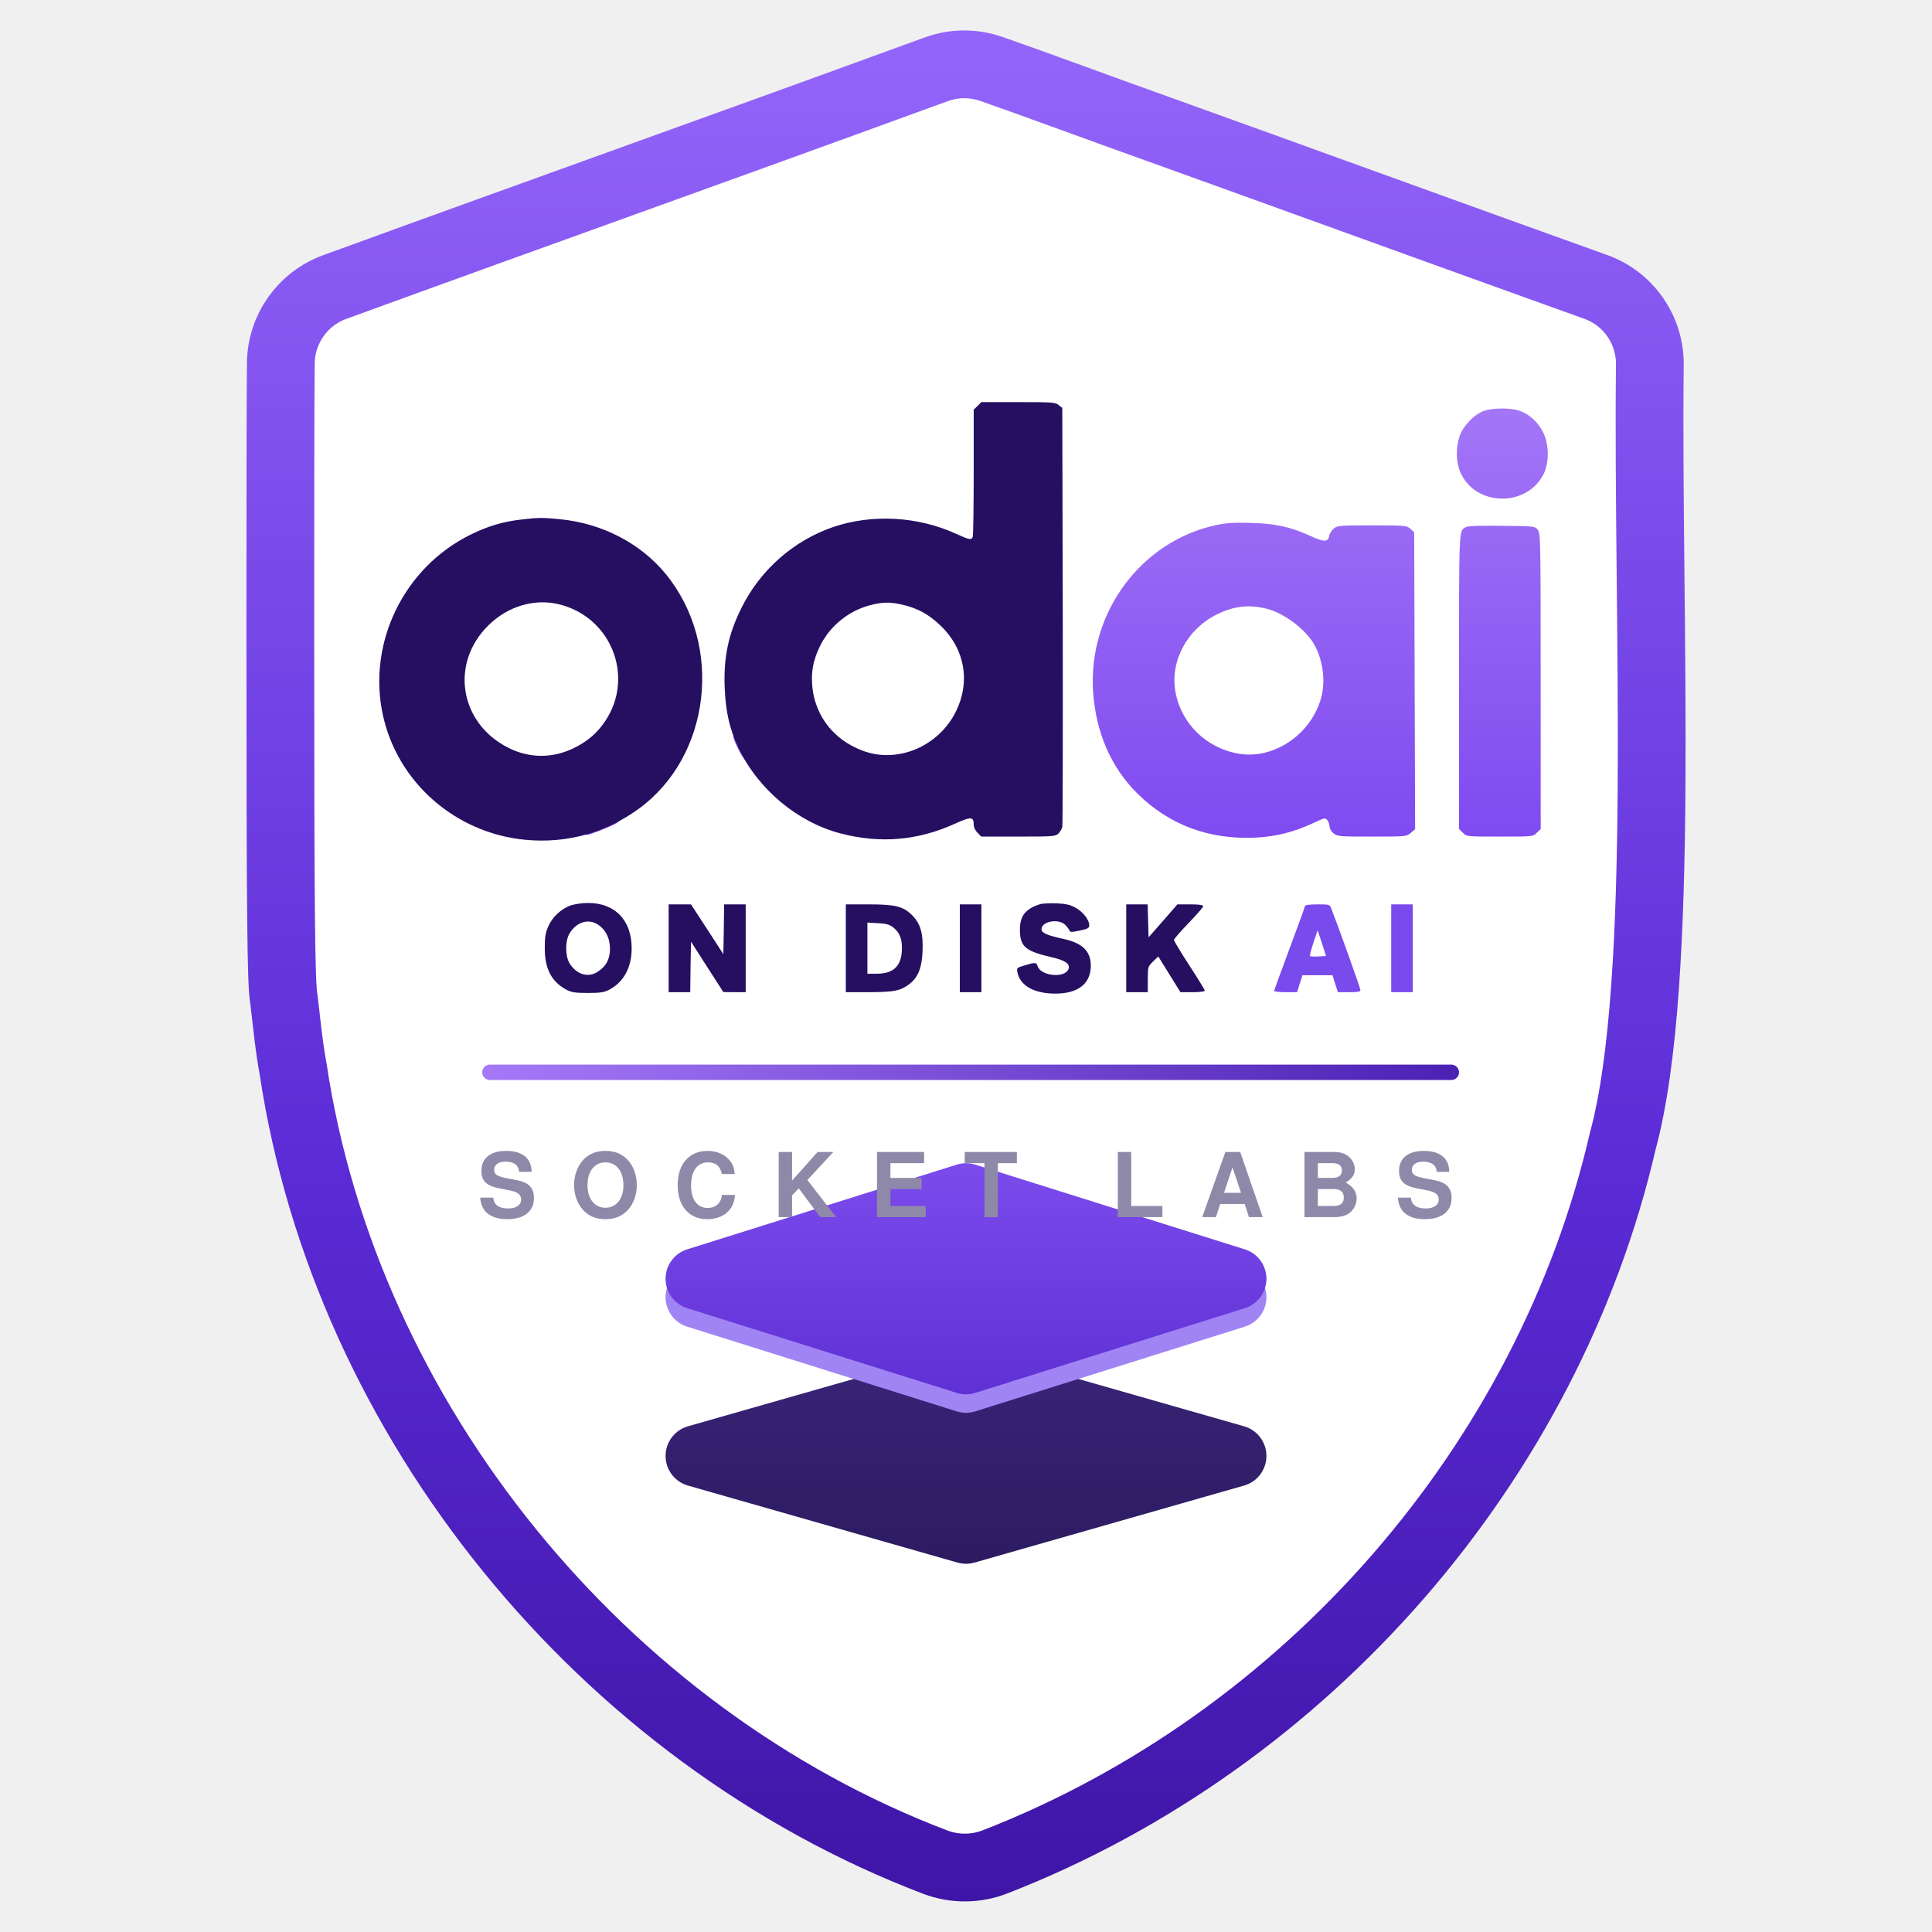
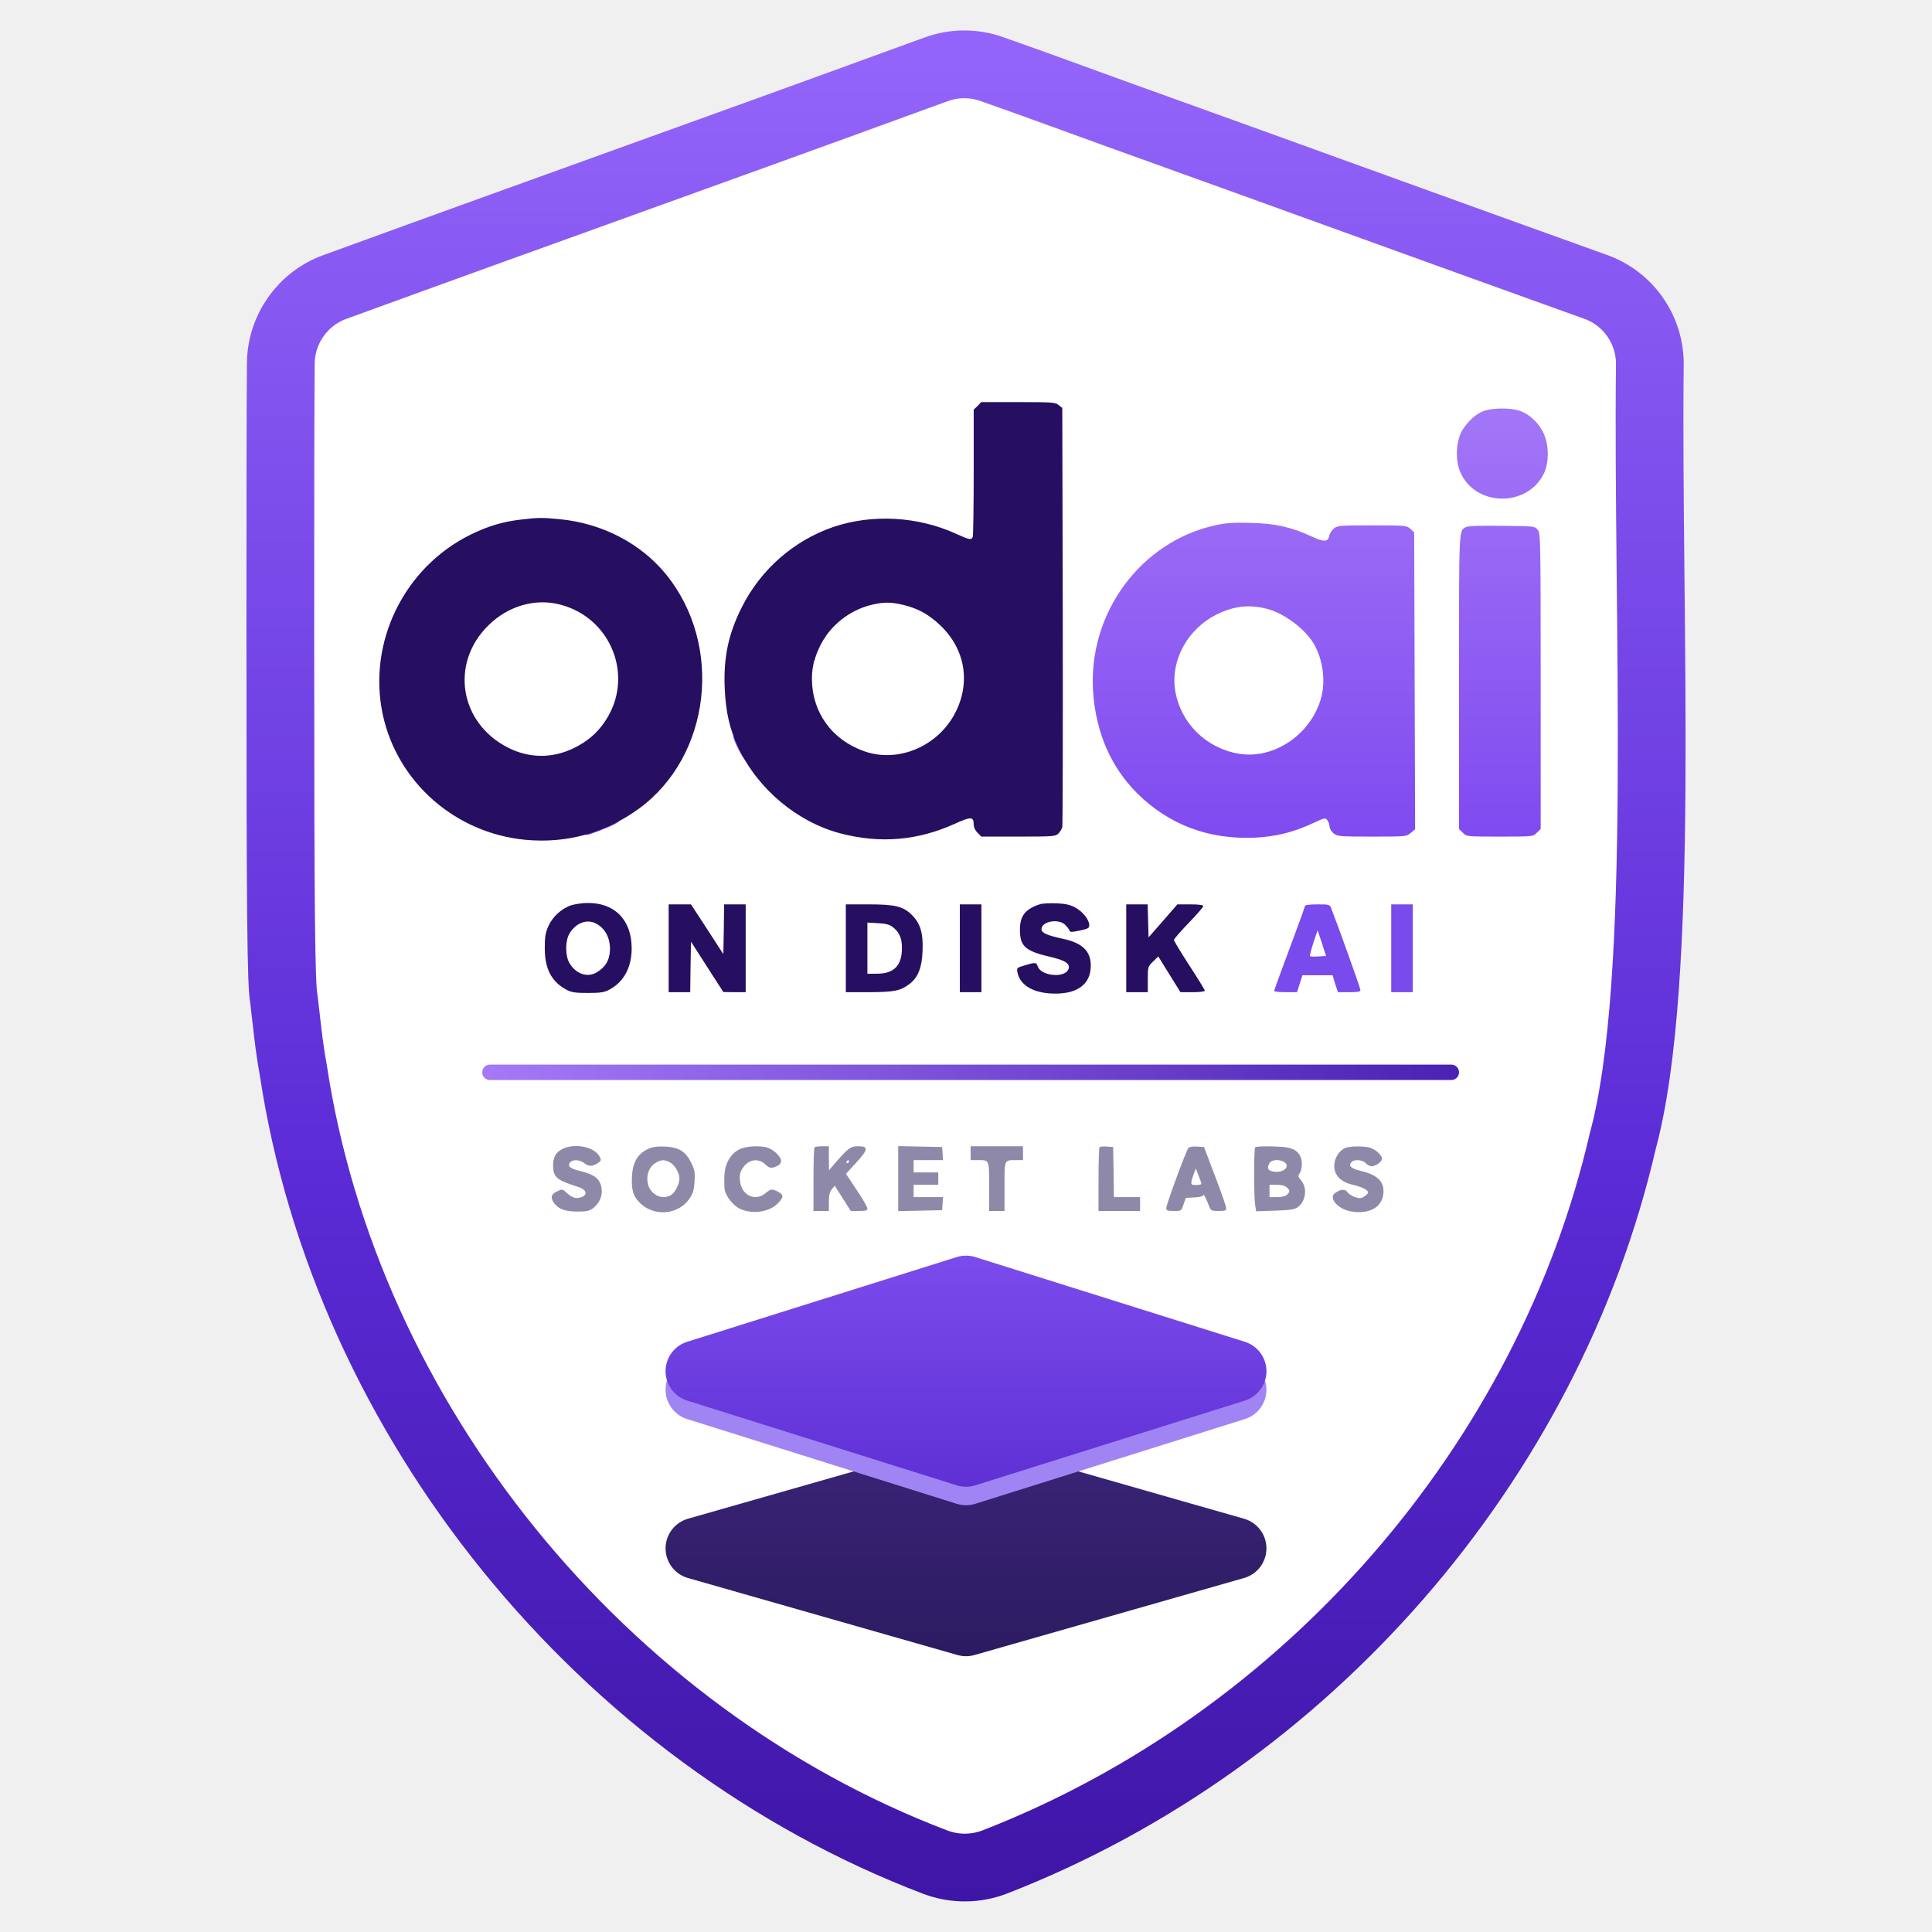
<svg xmlns="http://www.w3.org/2000/svg" aria-label="odai — on disk AI, socket labs" viewBox="0 0 1254 1254">
  <defs>
    <linearGradient id="e" x1="0" x2="0" y1="5.7" y2="34" gradientUnits="userSpaceOnUse">
      <stop offset="0" stop-color="#9364f9" />
      <stop offset=".55" stop-color="#5b2bd6" />
      <stop offset="1" stop-color="#37109a" />
    </linearGradient>
    <linearGradient id="a" x1="0" x2="0" y1="10040" y2="6840" gradientUnits="userSpaceOnUse">
      <stop offset="0" stop-color="#a578f7" />
      <stop offset="1" stop-color="#7c46ef" />
    </linearGradient>
    <linearGradient id="b" x1="318" x2="942" y1="0" y2="0" gradientUnits="userSpaceOnUse">
      <stop offset="0" stop-color="#a578f7" />
      <stop offset="1" stop-color="#4b22b4" />
    </linearGradient>
-     <linearGradient id="d" x1="0" x2="0" y1="755" y2="905" gradientUnits="userSpaceOnUse">
+     <linearGradient id="d" x1="0" x2="0" y1="815" y2="965" gradientUnits="userSpaceOnUse">
      <stop offset="0" stop-color="#7b4bec" />
      <stop offset="1" stop-color="#5f30d4" />
    </linearGradient>
-     <linearGradient id="c" x1="0" x2="0" y1="875" y2="1015" gradientUnits="userSpaceOnUse">
+     <linearGradient id="c" x1="0" x2="0" y1="935" y2="1075" gradientUnits="userSpaceOnUse">
      <stop offset="0" stop-color="#3a2478" />
      <stop offset="1" stop-color="#2c1b61" />
    </linearGradient>
  </defs>
  <path fill="#fff" d="M1035.58 186.146c21.39 7.64 35.511 27.919 35.28 50.652v-.046c-1.852 165.985 10.695 400.032-17.594 503.975-48.152 208.535-204.646 388.781-407.347 467.723a54.17 54.17 0 0 1-38.8.231c-216.036-82.229-382.716-286.736-416.885-514.995-2.732-14.399-4.26-31.252-6.019-45.559-1.76-9.538-2.269-52.782-2.269-239.232 0-91.257.047-143.484.324-173.07a53.245 53.245 0 0 1 35.05-49.54c129.64-47.273 248.862-89.637 379.01-137.187l11.529-4.167c11.529-4.167 24.03-4.214 35.605-.186 29.03 10.094 73.848 26.762 103.573 37.318 93.618 33.66 193.487 70.006 288.495 104.083z" />
  <path fill="url(#a)" fill-rule="evenodd" d="M7890 9131c-487-106-829-572-795-1081 18-265 116-490 287-660 205-203 463-300 763-287 137 7 251 35 379 95 76 35 79 36 92 17 8-10 14-29 14-41s12-32 26-43c25-20 39-21 250-21 221 0 223 0 251 24l28 24-3 964-3 963-25 23c-24 21-31 22-248 22-207 0-225-1-248-20-14-11-28-33-31-50-8-39-34-39-118 0-129 59-230 82-389 86-115 3-162 0-230-15m335-543c107-27 247-131 302-226 59-100 78-238 49-348-64-240-307-405-536-366-211 36-374 196-411 403-35 199 77 407 271 502 110 54 208 65 325 35m1290 531c-47-26-45 11-45-1001v-959l25-24c24-25 24-25 240-25s216 0 240 25l25 24v959c0 930-1 961-19 983-19 24-22 24-233 26-143 2-220-1-233-8m117 754c-63-22-135-97-158-163-26-76-24-171 5-236 98-224 435-228 542-7 35 74 33 189-4 265-33 67-91 121-155 142-57 20-173 19-230-1M3960 7210c-19-10-63-29-97-41-35-13-63-29-63-36 0-18 8-17 81 11 97 37 139 58 139 73 0 18-18 16-60-7m1370 1205c0-8-4-15-9-15-9 0-45-78-56-122-6-22-4-28 9-28 9 0 16 5 16 11 0 17 53 133 62 137 14 6 8 32-7 32-8 0-15-7-15-15m-570-657c0-25 64-148 76-148 8 0 14 3 14 8 1 20-67 151-77 152-7 0-13-5-13-12" transform="matrix(.1 0 0 -.1 0 1254)" />
  <path fill="#794aec" fill-rule="evenodd" d="M847 588.1c0 .5-4.5 13-10 27.6-5.5 14.7-10 27.1-10 27.5s3.4.8 7.4.8h7.5l1.7-5.5 1.8-5.5h19.5l1.7 5.5 1.8 5.5h7.3c5.7 0 7.3-.3 7.3-1.4 0-1.2-14.2-40.9-18.9-52.9-1-2.6-1.2-2.7-9.1-2.7-4.9 0-8 .4-8 1.1m8.8 32.7c-2.8.2-5.2.1-5.5-.2s.7-4.2 2.2-8.7l2.7-8.1 2.8 8.3 2.7 8.4zm47.2-5.3V644h14v-57h-14z" />
  <path fill="none" stroke="url(#b)" stroke-linecap="round" stroke-width="10" d="M318 696h624" />
  <g stroke-linejoin="round" stroke-width="40">
-     <path fill="url(#c)" stroke="url(#c)" d="m627 895 175 50-175 50-175-50Z" />
-     <path fill="#a184f4" stroke="#a184f4" d="m627 787 175 55-175 55-175-55Z" />
-     <path fill="url(#d)" stroke="url(#d)" d="m627 775 175 55-175 55-175-55Z" />
+     <path fill="url(#c)" stroke="url(#c)" d="m627 955 175 50-175 50-175-50Z" />
+     <path fill="#a184f4" stroke="#a184f4" d="m627 847 175 55-175 55-175-55Z" />
+     <path fill="url(#d)" stroke="url(#d)" d="m627 835 175 55-175 55-175-55Z" />
  </g>
-   <text x="627" y="790" fill="#8f89a9" font-family="'Helvetica Neue',Helvetica,Arial,sans-serif" font-size="58" font-weight="600" letter-spacing="22" text-anchor="middle">SOCKET LABS</text>
+   <path fill="#8f89a9" fill-rule="evenodd" d="M365 745.8c-4.1 2-6 5.3-6 10.5 0 7.8 2.1 9.6 16 14 5.6 1.7 6.8 5.1 2.4 6.7-3.3 1.3-6.1.5-9.6-2.8-2.7-2.5-2.9-2.5-6.3-.9-3.8 1.8-4.4 4-1.9 7.5 2.7 3.9 7.3 5.6 15.1 5.6 5.7 0 7.8-.4 10-2 4.2-3.1 6.5-8.1 5.8-12.9-.9-6.3-4.5-9.2-14.2-11.5-6.1-1.4-8.2-3.2-6.3-5.5 1.8-2.1 6.3-1.9 9.4.6 2.9 2.2 5.6 2.1 9.1-.5 1.8-1.4 1.9-1.7.5-4.2-3.4-6.1-16.2-8.6-24-4.6m55.3.1c-6.4 3-9.7 8.7-10.1 17.7-.5 9.1.9 13.3 5.8 17.8 9.3 8.4 24.3 6.9 31.4-3.2 2.3-3.2 3-5.4 3.4-11.1.4-6.2.1-7.7-2.1-12.3-3.7-7.5-8.1-10.2-17.1-10.6-5.4-.2-8.1.2-11.3 1.7m14.6 8.6c3 1.5 6.1 6.9 6.1 10.4 0 3.4-2.6 8.7-5.1 10.5-6 4.2-14.5-.2-15.6-8.1-.7-5.5 1.2-10 5.1-12.4 3.7-2.3 5.8-2.4 9.5-.4m44.8-8.4c-5.6 3-9 8.8-9.5 16.5-.2 3.5-.1 8 .2 9.9.8 3.9 5.5 9.9 9.5 11.9 7.8 3.9 19.1 2.5 24.6-3 4.3-4.2 4.4-5.9.5-7.9s-4.7-1.9-8.2 1c-6.7 5.6-15.6 1.3-16.5-8.1-.4-4 0-5.5 1.9-8.4 3.8-5.7 10.3-6.5 14.8-2 2.3 2.3 3.9 2.5 7.5.8 1.5-.7 2.5-1.9 2.5-3.3 0-2.5-4.3-6.9-8.3-8.4-4.7-1.8-14.7-1.3-19 1m49-1.4c-.4.3-.7 9.8-.7 21V786h10v-5.9c0-4.3.5-6.5 1.9-8.2l1.9-2.3 5.2 8.2 5.2 8.2h5.4c4.3 0 5.4-.3 5.4-1.6 0-.9-3.1-6.4-7-12.1l-6.9-10.4 6.4-7c8.1-8.8 8.4-10.9 1.6-10.9-5.2 0-6.5 1-16.4 12.5l-2.6 3-.1-7.8V744h-4.3c-2.4 0-4.7.3-5 .7M583 765v21.1l14.3-.3 14.2-.3.3-4.3.3-4.2H593v-8h16v-8h-16v-8h19.1l-.3-4.3-.3-4.2-14.2-.3-14.3-.3zm47-16.5v4.5h4.4c7.9 0 7.6-.7 7.6 17.1V786h10v-15.9c0-17.8-.3-17.1 7.6-17.1h4.4v-9h-34zm83.7-3.9c-.4.4-.7 9.9-.7 21.1V786h27v-9h-17l-.2-16.3-.3-16.2-4-.3c-2.3-.2-4.4 0-4.8.4m57.6.6c-1.6 2.1-14.3 36.6-14.3 38.8 0 1.7.6 2 4.9 2 4.9 0 4.9 0 6.3-4.3l1.5-4.2 5.6-.3c3.6-.2 5.7-.7 5.7-1.5 0-1.3 2.3 3 3.9 7.5 1 2.6 1.5 2.8 6.1 2.8 4.1 0 5-.3 4.9-1.8 0-.9-3.2-10.3-7.2-20.7l-7.2-19-4.6-.3c-2.9-.2-4.9.2-5.6 1m43.4-.5c-.9.8-.9 30.5-.1 36.8l.7 4.7 12.1-.4c9.4-.3 12.7-.7 14.7-2.1 5.4-3.6 6.7-12.5 2.5-17.4-2.1-2.5-2.2-3.1-1-4.8.8-1 1.4-3.8 1.4-6.1 0-5.4-3-9.2-8.5-10.4-4.6-1.1-20.8-1.3-21.8-.3m58.7.3c-4.1 1.6-7.4 6.8-7.4 11.7 0 6.1 4.2 10.5 12 12.3 5.8 1.3 10 3.4 10 5 0 .5-1.1 1.7-2.5 2.6-2 1.3-3 1.4-6 .4-1.9-.6-4.1-2.1-4.9-3.2-1.6-2.2-4.5-2-8.1.6-4.5 3.3 2.2 10.7 10.9 12 12.3 1.9 20.6-3.5 20.6-13.2 0-6.7-4.5-10.8-14.7-13.2-6.1-1.4-8.2-3.2-6.3-5.5 1.8-2.2 7.3-1.9 9.5.5 1 1.1 2.7 2 3.7 2 2.7 0 6.8-3 6.8-4.9 0-2.2-3.6-5.6-7.3-7-3.3-1.3-13.3-1.3-16.3-.1M551 754c0 .5-.5 1-1.1 1-.5 0-.7-.5-.4-1 .3-.6.8-1 1.1-1 .2 0 .4.4.4 1m228.8 14.5c-.4.5-3.1.8-5.2.6-1.9-.1-1.8-1.8.5-7.8l1.1-2.8 1.9 4.9c1.1 2.7 1.8 5 1.7 5.1m53.3-14.5c5.1 2.8 0 7.7-6.7 6.4-3.6-.7-4.2-2.1-2.4-5.5 1.2-2.1 5.9-2.6 9.1-.9m2.1 16.7c2.2 2 2.2 2.7.2 4.7-1 1-3.3 1.6-6.5 1.6H824v-8h4.7c2.9 0 5.3.6 6.5 1.7" />
  <path fill="#260e61" fill-rule="evenodd" d="m634.5 263.5-2.5 2.4v40.5c0 22.2-.3 41.1-.6 42-.9 2.3-2.2 2-11-2-24.8-11.3-54.4-12.9-79.7-4.3-25.5 8.8-47 27.6-59.2 52-8.8 17.4-12 32.9-11.1 52.9.7 15.5 3.2 26.4 9.1 38.8 12.6 26.5 38.1 47.8 65.9 55.1 25.8 6.8 50.3 4.7 74.3-6.2 10.6-4.8 12.3-4.7 12.3.5 0 1.7 1 3.9 2.5 5.3l2.4 2.5H661c22.6 0 24.1-.1 26-2 1.1-1.1 2.2-3 2.5-4.2.3-1.3.4-63 .3-137.1l-.3-134.9-2.4-1.9c-2.1-1.8-4.2-1.9-26.3-1.9h-23.9zm-48.7 129c9.8 2.3 16.8 6.1 24.4 13.3 16 15.1 19.9 36.5 10.2 56.1-11 22.3-37.2 33.6-59.5 25.7-21-7.4-33.9-25.3-33.9-47.2 0-22.1 16.5-42.4 38.6-47.8 7.7-1.9 12.5-1.9 20.2-.1m-247.3-55.3c-11.7 1.3-21.7 4.2-33 9.8-43.2 21.2-67 69.9-57.1 116.6 9.4 44.1 47.1 77.2 92.7 81.5 26.8 2.5 52.1-4.5 73.7-20.3 46.6-34.1 54.9-106 17.5-152-16.4-20.1-41.3-33.1-68.9-35.8-11.4-1.1-13.9-1.1-24.9.2m25.4 55.3c33.2 8.8 47.9 47.1 29 75.4-5.2 7.9-11.6 13.3-20.3 17.6-13.9 6.8-28.8 6.8-42.6-.1-31.7-15.9-38.1-54.7-13.1-79.4 12.9-12.8 30.7-17.9 47-13.5m7.1 195c-6.3 2-12.3 7.4-15.1 13.7-1.9 4.3-2.3 7-2.3 14.3 0 13.3 4.3 21.6 13.9 26.8 3.3 1.8 5.7 2.2 14 2.2 8.4 0 10.7-.4 14.1-2.2 9.3-5 14.4-14.4 14.4-26.8 0-18.4-11.1-29.7-28.9-29.4-3.1 0-7.6.7-10.1 1.4m15.8 11.9c6.4 3.3 9.8 10.4 9 18.8-.6 5.5-2.8 9.2-7.8 12.5-6.2 4.2-14 1.8-18.4-5.6-2.8-4.8-2.8-14.4 0-19.1 4-6.9 11.3-9.7 17.2-6.6M675 586.9c-9.5 3.1-13 7.5-13 16.6 0 10.7 3.4 13.8 19.8 17.6 9.5 2.2 12.8 4.3 11.8 7.7-2 6.3-18 4.9-20.1-1.7-.8-2.5-1.6-2.6-8.4-.5-5.1 1.5-5.3 1.6-4.7 4.6 1.6 7.8 9.3 12.8 21.1 13.6 16.9 1.1 26.5-5.4 26.5-18 0-9.4-5.4-14.7-17.8-17.4-10.7-2.3-14.2-3.9-14.2-6.3 0-5.1 11.1-7.1 15.4-2.8 1.3 1.3 2.5 2.9 2.8 3.7.3 1.1 1.4 1.1 6.6 0 5.3-1.1 6.2-1.6 6.2-3.5 0-3.5-4.2-8.8-9-11.4-3.5-1.9-6.2-2.5-12.5-2.8-4.4-.1-9.1.1-10.5.6m-241 28.6V644h14l.2-16.4.3-16.4 10.5 16.4 10.5 16.3 7.3.1h7.2v-57h-14l-.2 16.1-.3 16.2-10.5-16.2-10.5-16.1H434zm115 0V644h15.3c16.4-.1 20.2-.9 26.1-5.4 5.5-4.2 8-10.6 8.4-21.3.5-11.5-1.4-17.9-6.8-23.3-5.7-5.7-10.8-7-28.2-7H549zm30.2-14c4.5 3.4 6.3 7.4 6.2 14 0 11.2-5.2 16.5-16.1 16.5H563v-33.2l6.8.4c4.7.2 7.5.9 9.4 2.3m43.8 14V644h14v-57h-14zm108 0V644h14v-8.3c0-8.1.1-8.4 3.4-11.6l3.4-3.3 7.2 11.6 7.2 11.6h7.9c4.4 0 7.9-.4 7.9-1 0-.5-4.5-7.9-10-16.3-5.5-8.5-10-15.9-10-16.6s4.3-5.6 9.5-11 9.5-10.3 9.5-10.9c0-.8-2.7-1.2-8.4-1.2h-8.4l-9.3 10.7-9.4 10.7-.3-10.7-.3-10.7H731z" />
  <path fill="none" stroke="url(#e)" stroke-linejoin="round" stroke-width=".95" d="M18.438 8.839c.462.165.767.603.762 1.094v-.001c-.04 3.585.231 8.64-.38 10.885-1.04 4.504-4.42 8.397-8.798 10.102a1.17 1.17 0 0 1-.838.005C4.518 29.148.918 24.731.18 19.801c-.059-.311-.092-.675-.13-.984-.038-.206-.049-1.14-.049-5.167 0-1.971.001-3.099.007-3.738a1.15 1.15 0 0 1 .757-1.07c2.8-1.021 5.375-1.936 8.186-2.963l.249-.09c.249-.09.519-.091.769-.004.627.218 1.595.578 2.237.806 2.022.727 4.179 1.512 6.231 2.248z" transform="translate(181.9 -223.1)scale(46.3)" />
</svg>
